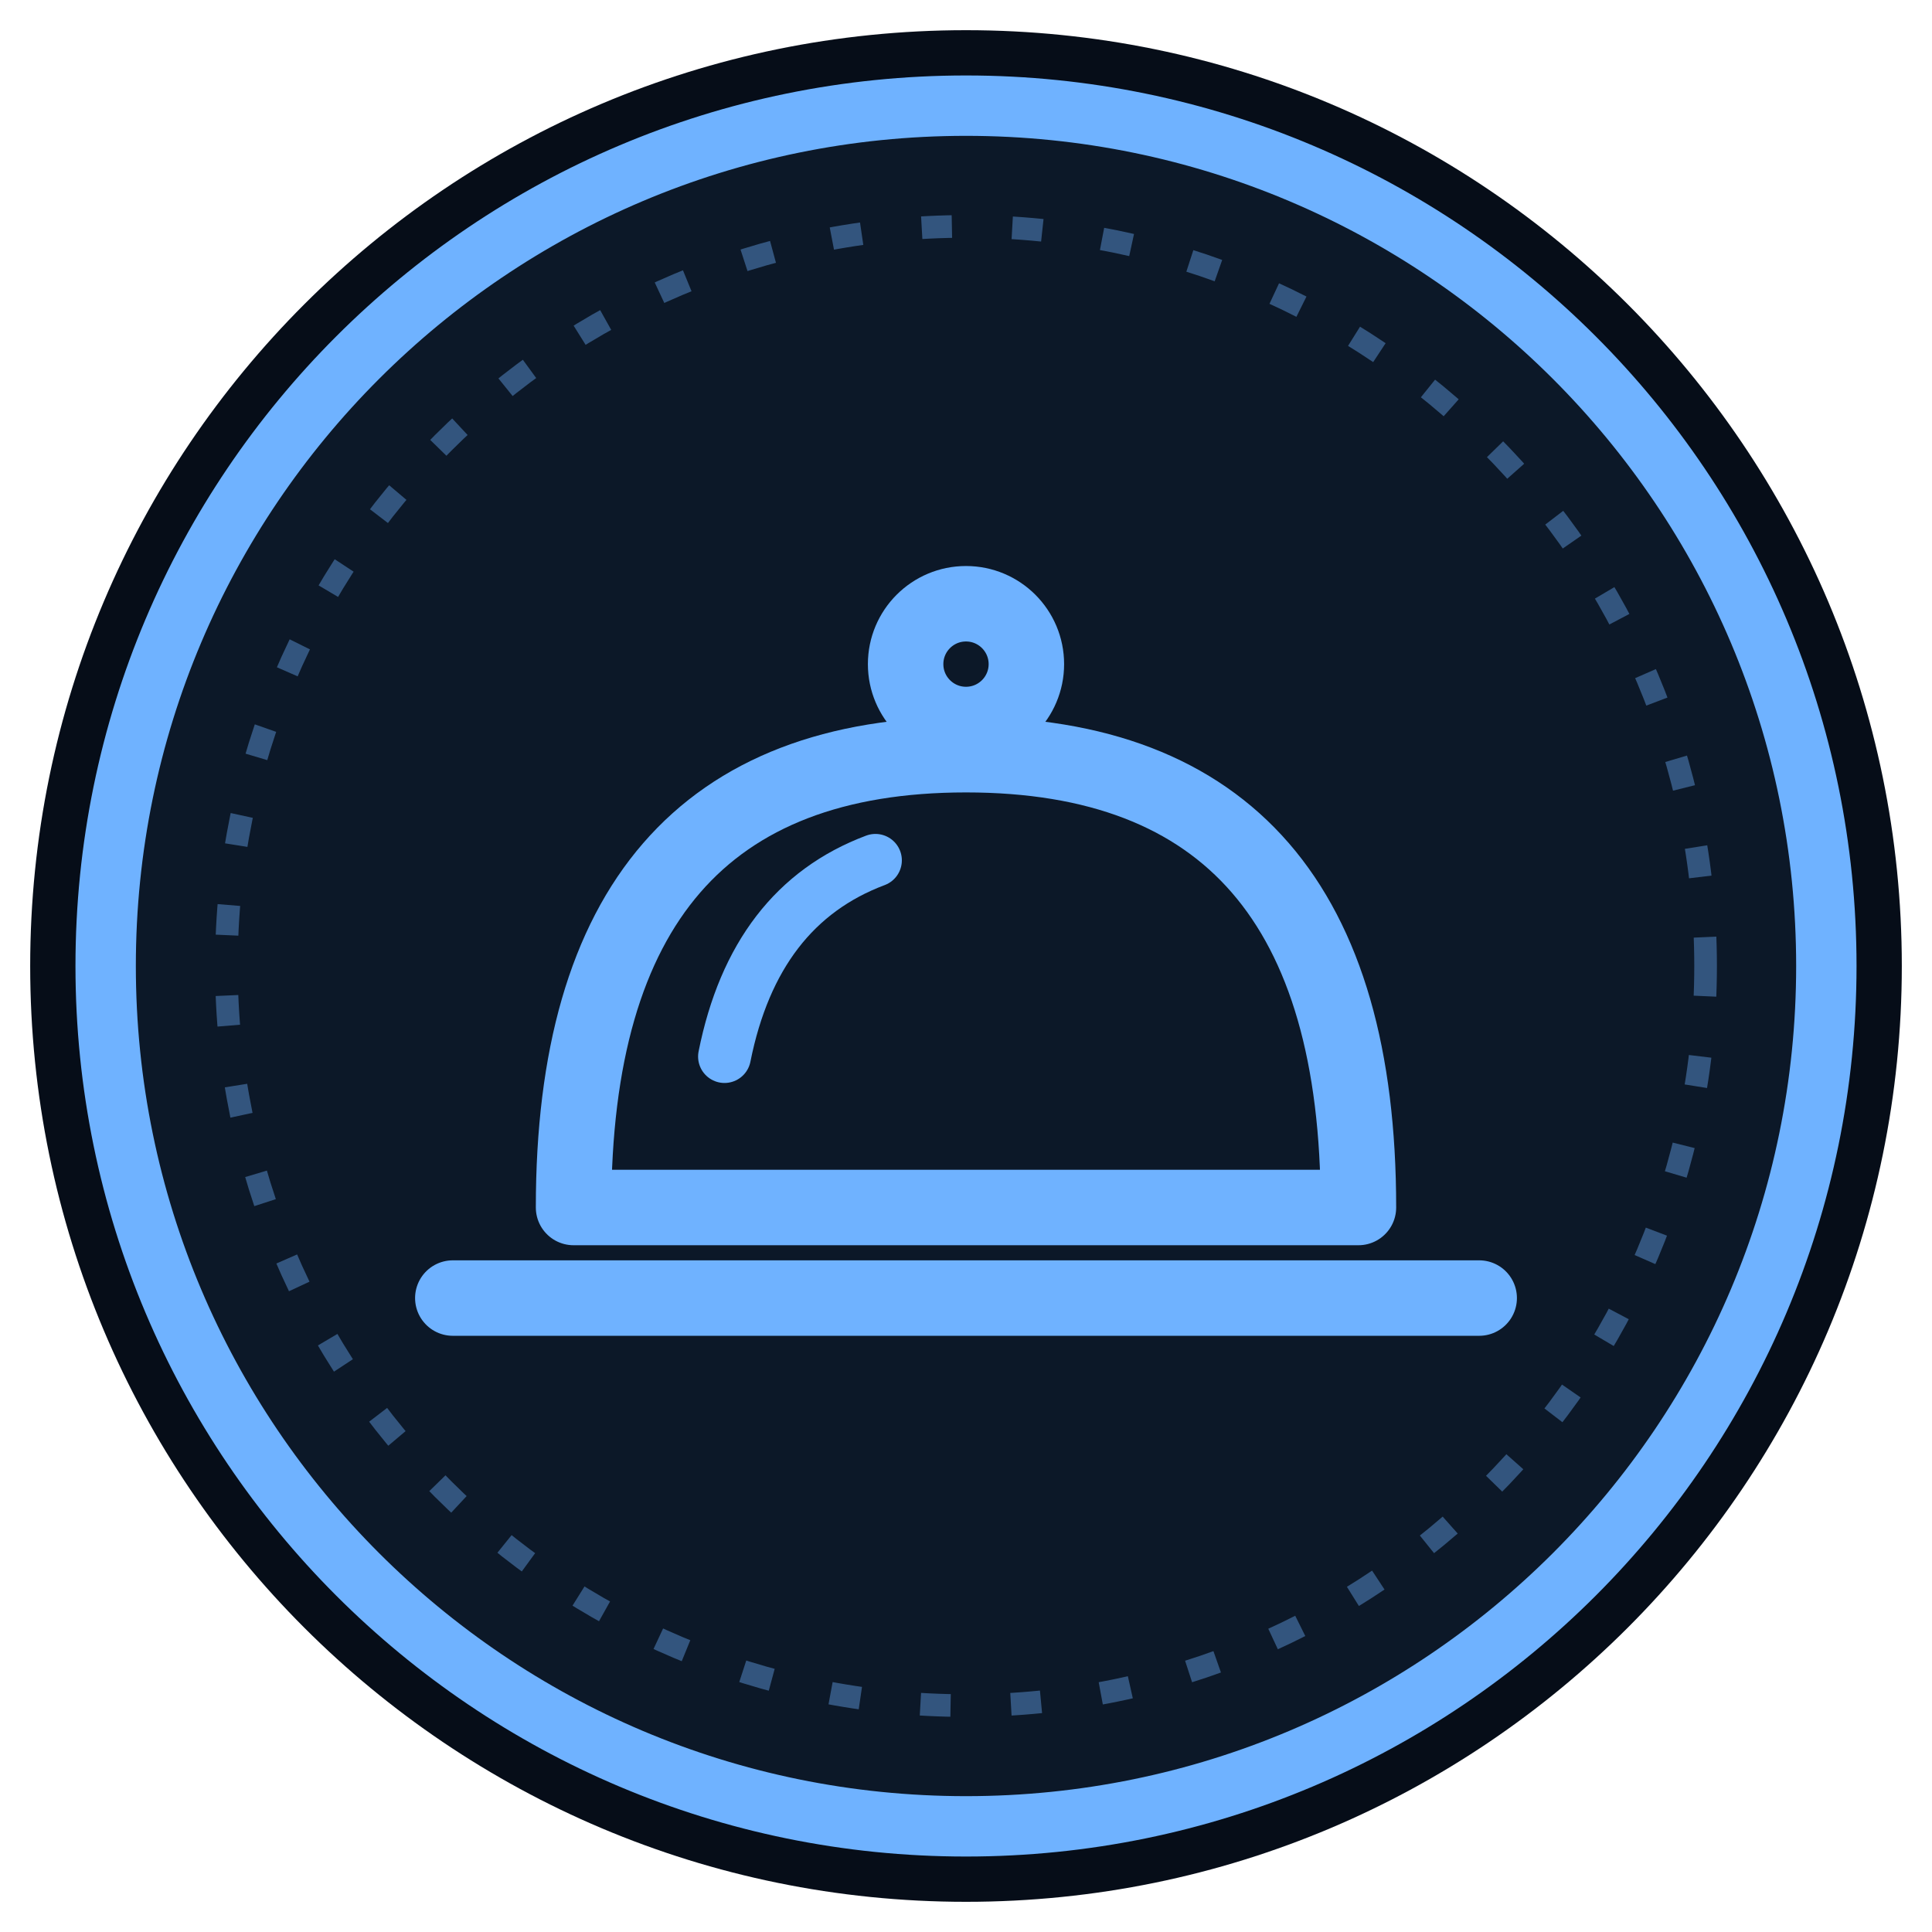
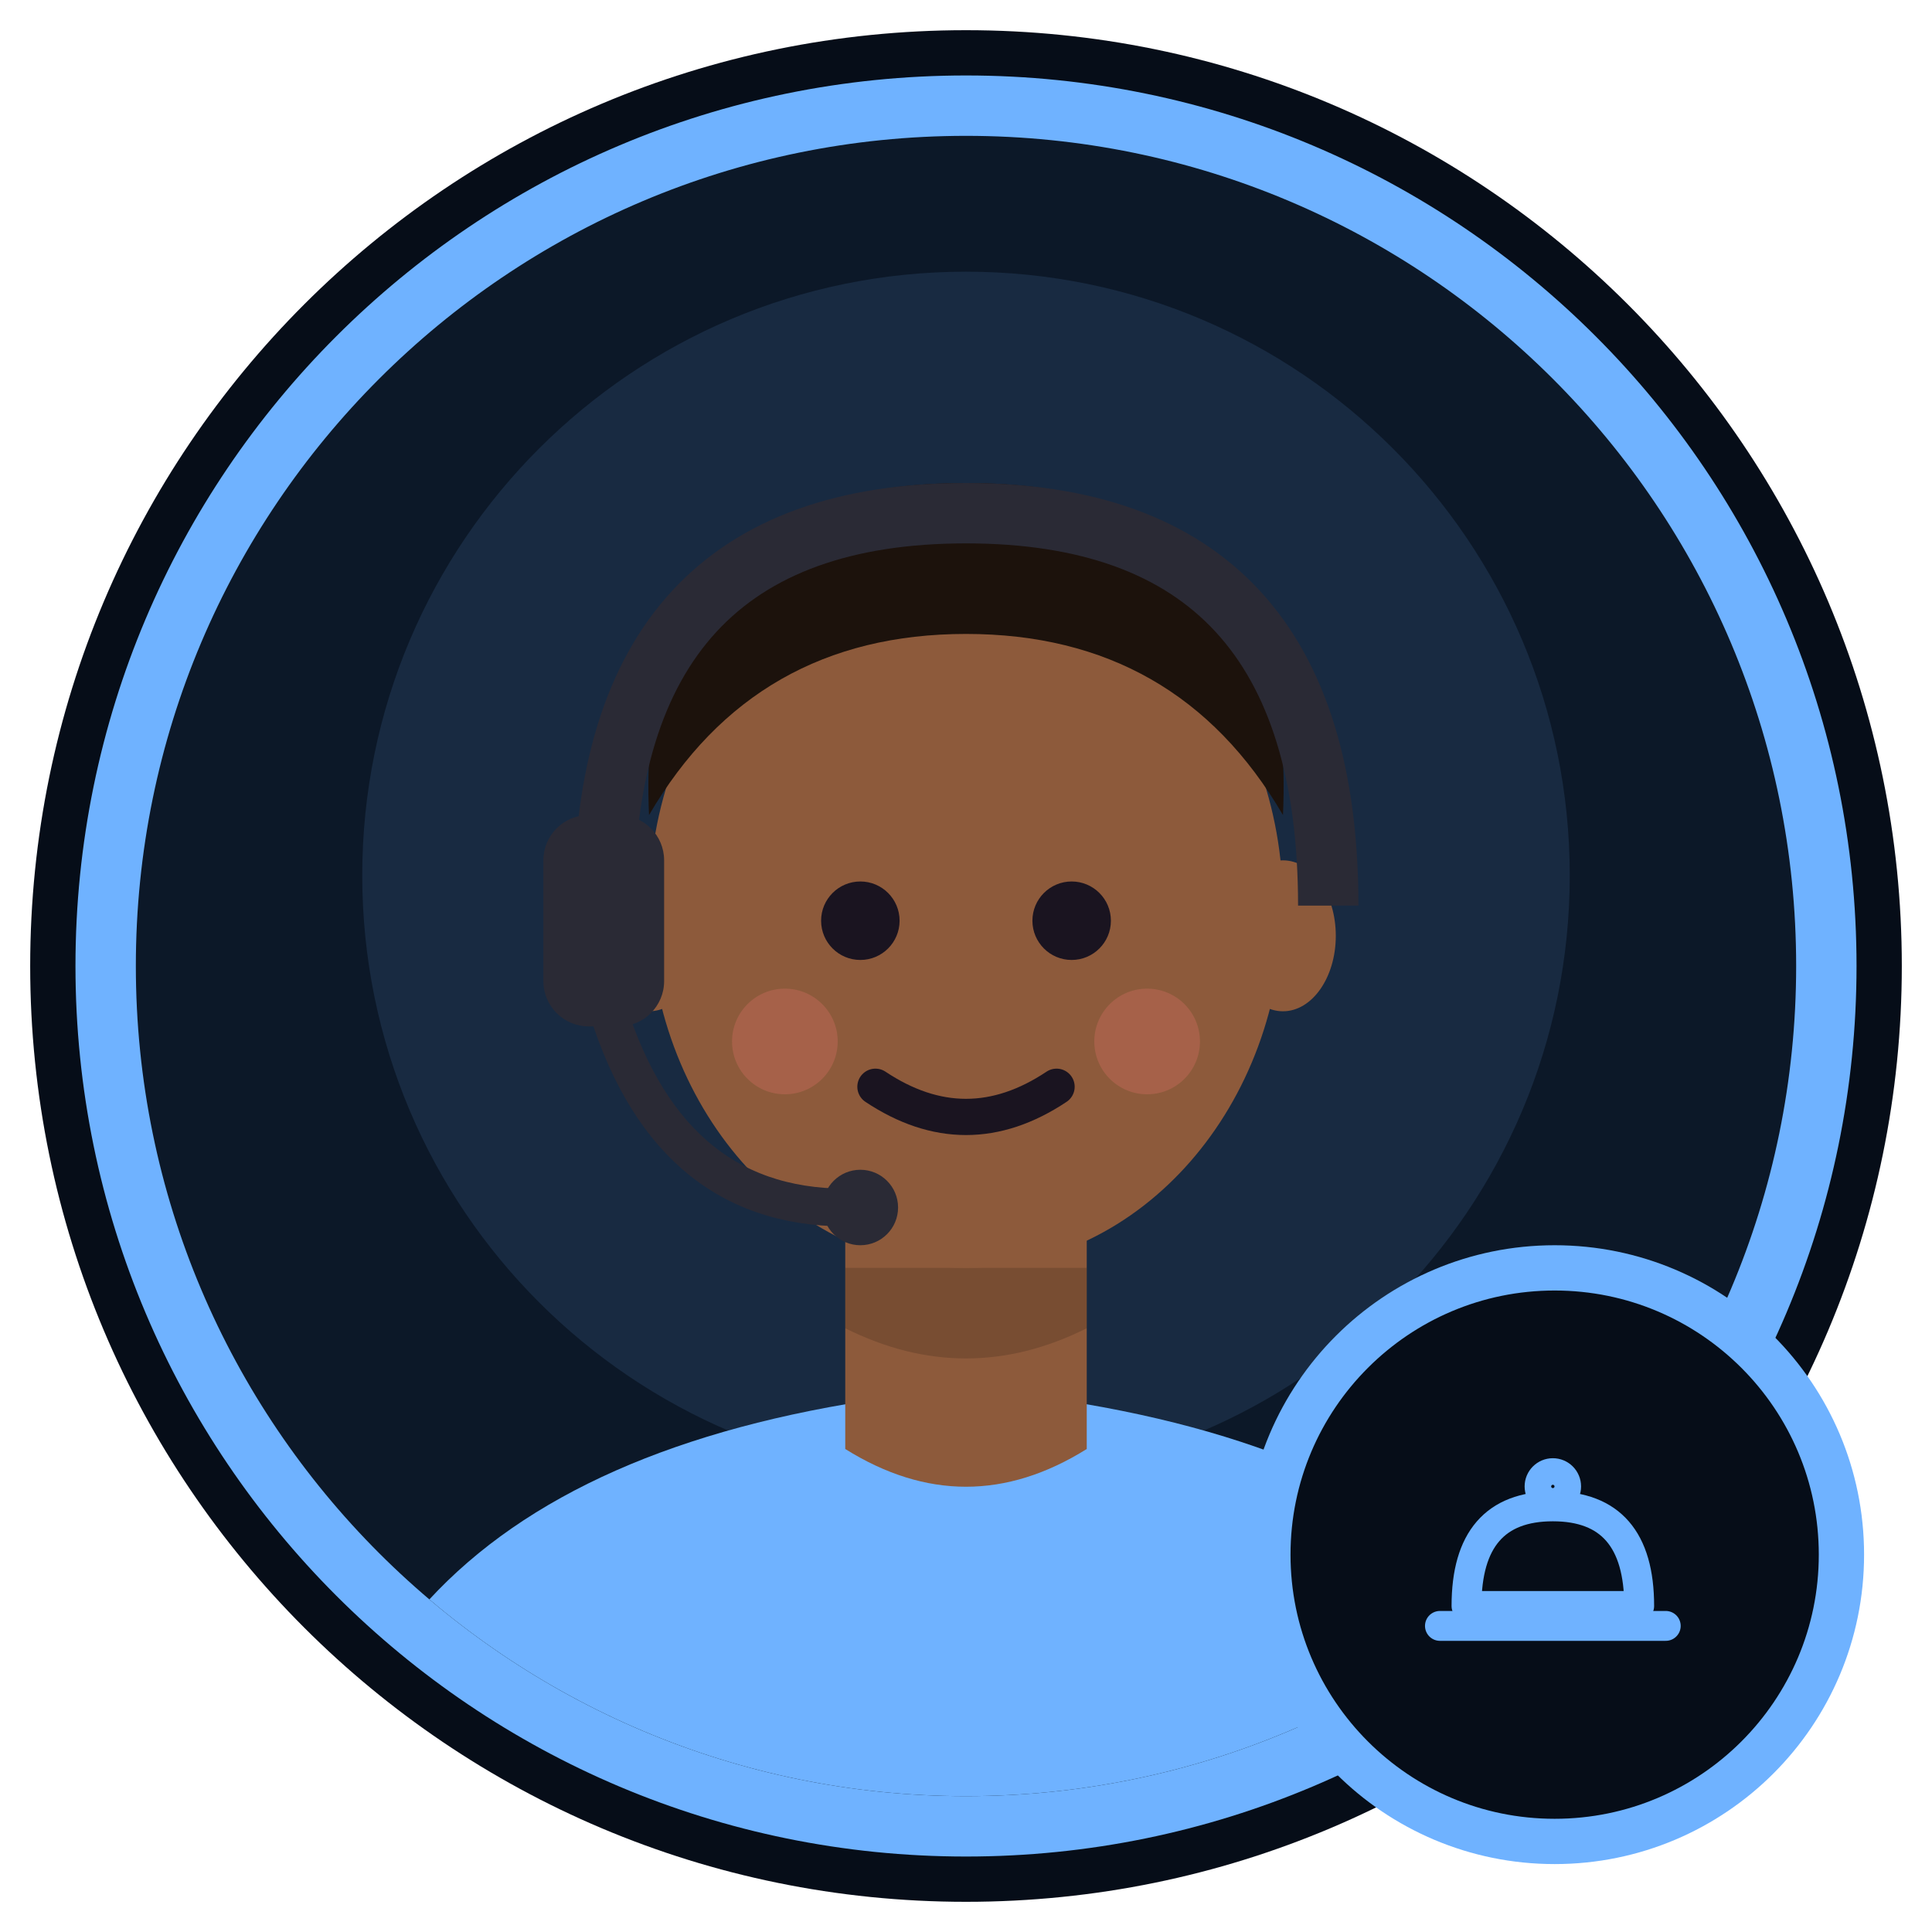
<svg xmlns="http://www.w3.org/2000/svg" viewBox="0 0 128 128" width="512" height="512">
+   <defs>
+     <clipPath id="c-clienti">
+       <circle cx="64" cy="64" r="55" />
+     </clipPath>
+   </defs>
  <circle cx="64" cy="64" r="62" fill="#060d18" />
-   <circle cx="64" cy="64" r="57" fill="#0c1828" stroke="#6fb2ff" stroke-width="4" />
-   <circle cx="64" cy="64" r="49" fill="none" stroke="#6fb2ff" stroke-opacity=".4" stroke-width="1.5" stroke-dasharray="2 4" />
-   <g fill="none" stroke="#6fb2ff" stroke-width="5" stroke-linecap="round" stroke-linejoin="round">
-     <path d="M30 86H98" />
-     <path d="M38 80Q38 50 64 50Q90 50 90 80Z" />
-     <circle cx="64" cy="44" r="4" />
-     <path d="M48 70Q50 60 58 57" stroke-width="3.5" />
+   <circle cx="64" cy="64" r="57" fill="#0c1828" />
+   <g clip-path="url(#c-clienti)">
+     <circle cx="64" cy="58" r="40" fill="#6fb2ff" opacity=".12" />
+     <g fill="#1c120c" />
+     <path d="M20 130Q20 96 64 92Q108 96 108 130Z" fill="#6fb2ff" />
+     <path d="M56 80H72V96Q64 101 56 96Z" fill="#8d5a3b" />
+     <path d="M56 88Q64 92 72 88V84H56Z" fill="#000" opacity=".15" />
+     <ellipse cx="64" cy="60" rx="21" ry="24" fill="#8d5a3b" />
+     <ellipse cx="43" cy="62" rx="3.5" ry="5" fill="#8d5a3b" />
+     <ellipse cx="85" cy="62" rx="3.5" ry="5" fill="#8d5a3b" />
+     <circle cx="57" cy="61" r="2.6" fill="#1a1420" />
+     <circle cx="71" cy="61" r="2.6" fill="#1a1420" />
+     <path d="M58 72Q64 76 70 72" stroke="#1a1420" stroke-width="2.4" fill="none" stroke-linecap="round" />
+     <circle cx="52" cy="69" r="3.5" fill="#ff7a7a" opacity=".22" />
+     <circle cx="76" cy="69" r="3.5" fill="#ff7a7a" opacity=".22" />
+     <g fill="#1c120c">
+       <path d="M43 54Q42 32 64 32Q86 32 85 54Q78 42 64 42Q50 42 43 54Z" />
+     </g>
+     <path d="M40 60Q40 34 64 34Q88 34 88 60" stroke="#2a2a35" stroke-width="4" fill="none" />
+     <rect x="36" y="54" width="8" height="14" rx="3" fill="#2a2a35" />
+     <path d="M40 66Q44 80 56 80" stroke="#2a2a35" stroke-width="2.5" fill="none" />
+     <circle cx="57" cy="80" r="2.5" fill="#2a2a35" />
+   </g>
+   <circle cx="64" cy="64" r="57" fill="none" stroke="#6fb2ff" stroke-width="4" />
+   <g transform="translate(83 83)">
+     <circle cx="20" cy="20" r="19" fill="#060d18" stroke="#6fb2ff" stroke-width="3" />
+     <g transform="translate(5.8 5.8) scale(.22)" fill="none" stroke="#6fb2ff" stroke-width="9" stroke-linecap="round" stroke-linejoin="round">
+       <path d="M30 86H98" />
+       <path d="M38 80Q38 50 64 50Q90 50 90 80Z" />
+       <circle cx="64" cy="44" r="4" />
+     </g>
  </g>
</svg>
